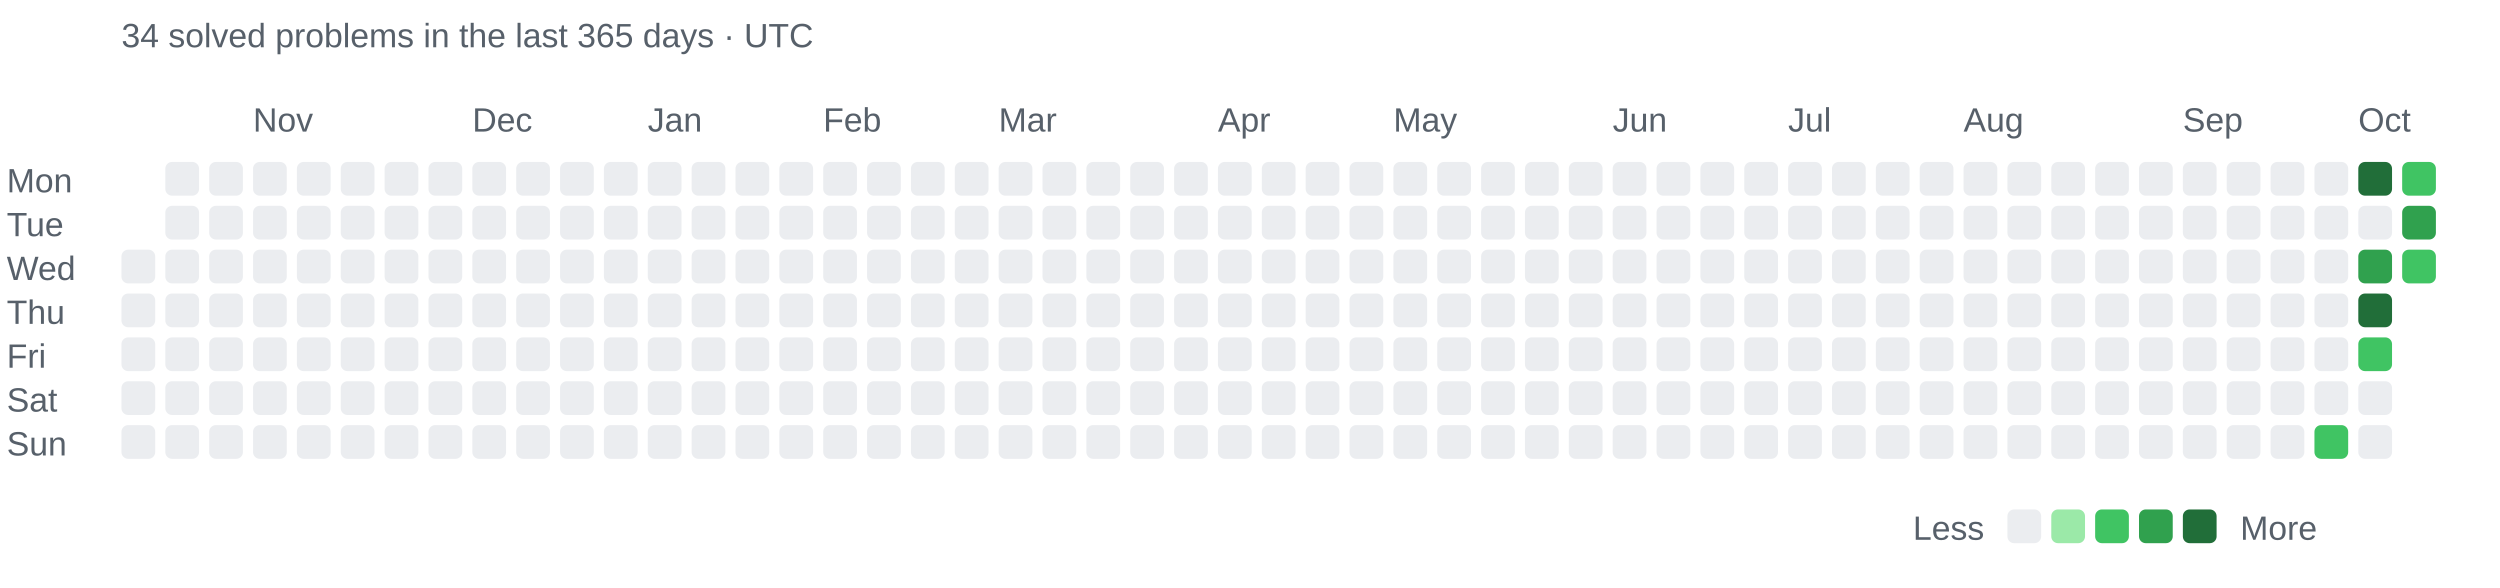
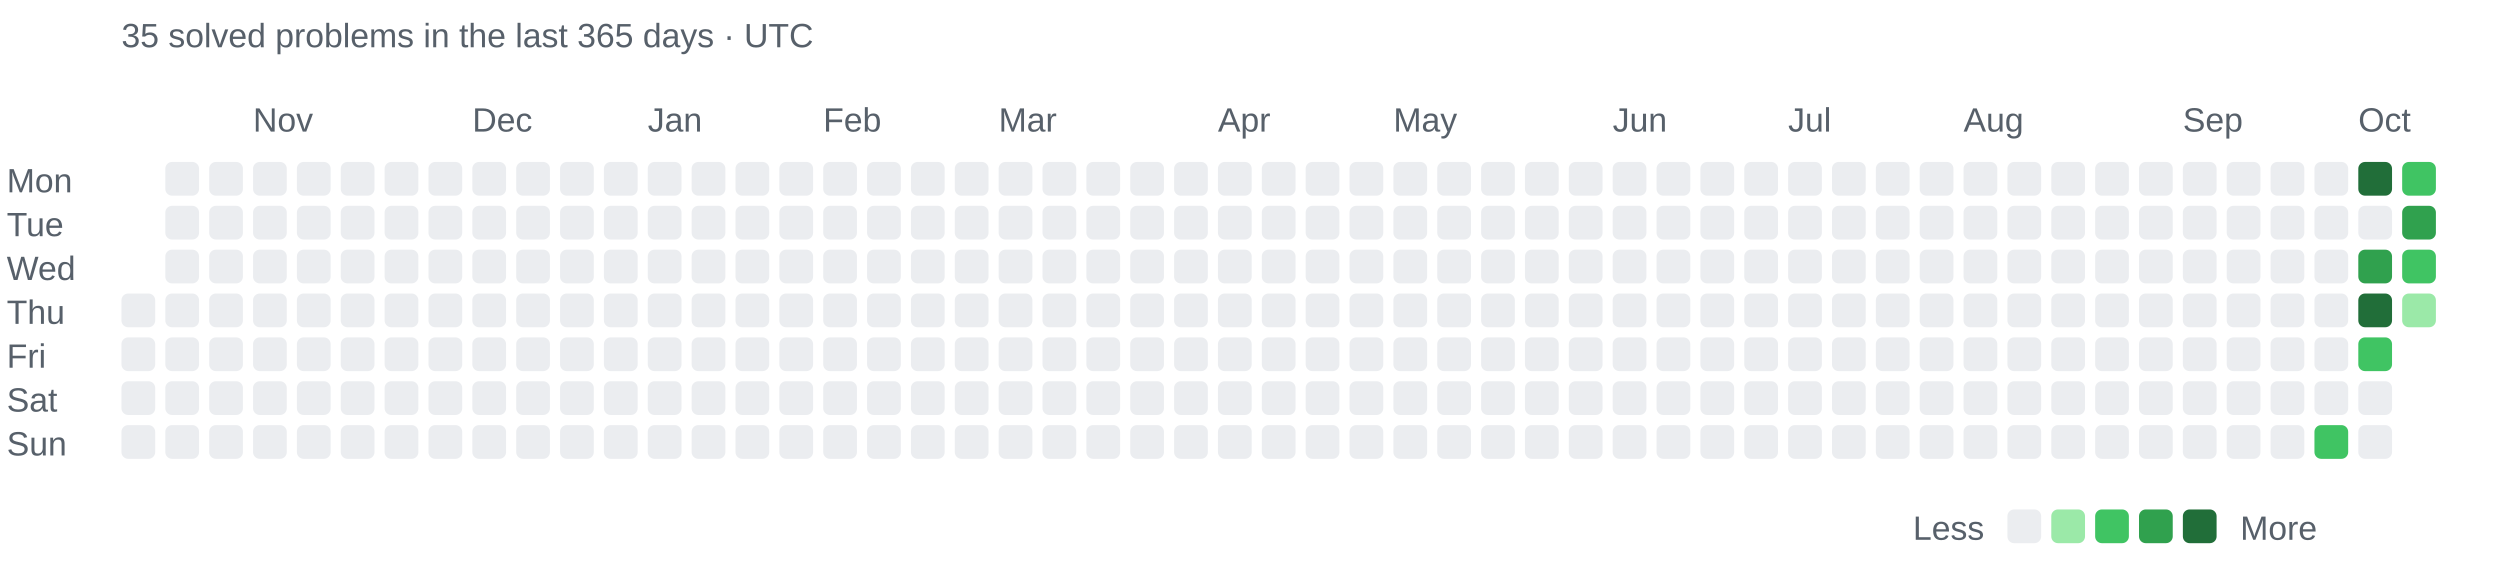
<svg xmlns="http://www.w3.org/2000/svg" width="741" height="174" viewBox="0 0 741 174" role="img" aria-labelledby="title description">
  <g font-family="Arial, sans-serif" font-size="10" fill="#57606a">
-     <text x="36" y="14">34 solved problems in the last 365 days · UTC</text>
+     <text x="36" y="14">35 solved problems in the last 365 days · UTC</text>
    <text x="2" y="57">Mon</text>
    <text x="2" y="70">Tue</text>
    <text x="2" y="83">Wed</text>
    <text x="2" y="96">Thu</text>
    <text x="2" y="109">Fri</text>
    <text x="2" y="122">Sat</text>
    <text x="2" y="135">Sun</text>
-     <rect x="36" y="74" width="10" height="10" rx="2" fill="#ebedf0" data-date="2025-10-08" data-count="0" />
    <rect x="36" y="87" width="10" height="10" rx="2" fill="#ebedf0" data-date="2025-10-09" data-count="0" />
    <rect x="36" y="100" width="10" height="10" rx="2" fill="#ebedf0" data-date="2025-10-10" data-count="0" />
    <rect x="36" y="113" width="10" height="10" rx="2" fill="#ebedf0" data-date="2025-10-11" data-count="0" />
    <rect x="36" y="126" width="10" height="10" rx="2" fill="#ebedf0" data-date="2025-10-12" data-count="0" />
    <rect x="49" y="48" width="10" height="10" rx="2" fill="#ebedf0" data-date="2025-10-13" data-count="0" />
    <rect x="49" y="61" width="10" height="10" rx="2" fill="#ebedf0" data-date="2025-10-14" data-count="0" />
    <rect x="49" y="74" width="10" height="10" rx="2" fill="#ebedf0" data-date="2025-10-15" data-count="0" />
    <rect x="49" y="87" width="10" height="10" rx="2" fill="#ebedf0" data-date="2025-10-16" data-count="0" />
    <rect x="49" y="100" width="10" height="10" rx="2" fill="#ebedf0" data-date="2025-10-17" data-count="0" />
    <rect x="49" y="113" width="10" height="10" rx="2" fill="#ebedf0" data-date="2025-10-18" data-count="0" />
    <rect x="49" y="126" width="10" height="10" rx="2" fill="#ebedf0" data-date="2025-10-19" data-count="0" />
    <rect x="62" y="48" width="10" height="10" rx="2" fill="#ebedf0" data-date="2025-10-20" data-count="0" />
    <rect x="62" y="61" width="10" height="10" rx="2" fill="#ebedf0" data-date="2025-10-21" data-count="0" />
    <rect x="62" y="74" width="10" height="10" rx="2" fill="#ebedf0" data-date="2025-10-22" data-count="0" />
    <rect x="62" y="87" width="10" height="10" rx="2" fill="#ebedf0" data-date="2025-10-23" data-count="0" />
    <rect x="62" y="100" width="10" height="10" rx="2" fill="#ebedf0" data-date="2025-10-24" data-count="0" />
    <rect x="62" y="113" width="10" height="10" rx="2" fill="#ebedf0" data-date="2025-10-25" data-count="0" />
    <rect x="62" y="126" width="10" height="10" rx="2" fill="#ebedf0" data-date="2025-10-26" data-count="0" />
    <rect x="75" y="48" width="10" height="10" rx="2" fill="#ebedf0" data-date="2025-10-27" data-count="0" />
    <rect x="75" y="61" width="10" height="10" rx="2" fill="#ebedf0" data-date="2025-10-28" data-count="0" />
    <rect x="75" y="74" width="10" height="10" rx="2" fill="#ebedf0" data-date="2025-10-29" data-count="0" />
    <rect x="75" y="87" width="10" height="10" rx="2" fill="#ebedf0" data-date="2025-10-30" data-count="0" />
    <rect x="75" y="100" width="10" height="10" rx="2" fill="#ebedf0" data-date="2025-10-31" data-count="0" />
    <text x="75" y="39">Nov</text>
    <rect x="75" y="113" width="10" height="10" rx="2" fill="#ebedf0" data-date="2025-11-01" data-count="0" />
    <rect x="75" y="126" width="10" height="10" rx="2" fill="#ebedf0" data-date="2025-11-02" data-count="0" />
    <rect x="88" y="48" width="10" height="10" rx="2" fill="#ebedf0" data-date="2025-11-03" data-count="0" />
    <rect x="88" y="61" width="10" height="10" rx="2" fill="#ebedf0" data-date="2025-11-04" data-count="0" />
    <rect x="88" y="74" width="10" height="10" rx="2" fill="#ebedf0" data-date="2025-11-05" data-count="0" />
    <rect x="88" y="87" width="10" height="10" rx="2" fill="#ebedf0" data-date="2025-11-06" data-count="0" />
    <rect x="88" y="100" width="10" height="10" rx="2" fill="#ebedf0" data-date="2025-11-07" data-count="0" />
    <rect x="88" y="113" width="10" height="10" rx="2" fill="#ebedf0" data-date="2025-11-08" data-count="0" />
    <rect x="88" y="126" width="10" height="10" rx="2" fill="#ebedf0" data-date="2025-11-09" data-count="0" />
    <rect x="101" y="48" width="10" height="10" rx="2" fill="#ebedf0" data-date="2025-11-10" data-count="0" />
    <rect x="101" y="61" width="10" height="10" rx="2" fill="#ebedf0" data-date="2025-11-11" data-count="0" />
    <rect x="101" y="74" width="10" height="10" rx="2" fill="#ebedf0" data-date="2025-11-12" data-count="0" />
    <rect x="101" y="87" width="10" height="10" rx="2" fill="#ebedf0" data-date="2025-11-13" data-count="0" />
    <rect x="101" y="100" width="10" height="10" rx="2" fill="#ebedf0" data-date="2025-11-14" data-count="0" />
    <rect x="101" y="113" width="10" height="10" rx="2" fill="#ebedf0" data-date="2025-11-15" data-count="0" />
    <rect x="101" y="126" width="10" height="10" rx="2" fill="#ebedf0" data-date="2025-11-16" data-count="0" />
    <rect x="114" y="48" width="10" height="10" rx="2" fill="#ebedf0" data-date="2025-11-17" data-count="0" />
    <rect x="114" y="61" width="10" height="10" rx="2" fill="#ebedf0" data-date="2025-11-18" data-count="0" />
    <rect x="114" y="74" width="10" height="10" rx="2" fill="#ebedf0" data-date="2025-11-19" data-count="0" />
    <rect x="114" y="87" width="10" height="10" rx="2" fill="#ebedf0" data-date="2025-11-20" data-count="0" />
    <rect x="114" y="100" width="10" height="10" rx="2" fill="#ebedf0" data-date="2025-11-21" data-count="0" />
    <rect x="114" y="113" width="10" height="10" rx="2" fill="#ebedf0" data-date="2025-11-22" data-count="0" />
    <rect x="114" y="126" width="10" height="10" rx="2" fill="#ebedf0" data-date="2025-11-23" data-count="0" />
    <rect x="127" y="48" width="10" height="10" rx="2" fill="#ebedf0" data-date="2025-11-24" data-count="0" />
    <rect x="127" y="61" width="10" height="10" rx="2" fill="#ebedf0" data-date="2025-11-25" data-count="0" />
    <rect x="127" y="74" width="10" height="10" rx="2" fill="#ebedf0" data-date="2025-11-26" data-count="0" />
    <rect x="127" y="87" width="10" height="10" rx="2" fill="#ebedf0" data-date="2025-11-27" data-count="0" />
    <rect x="127" y="100" width="10" height="10" rx="2" fill="#ebedf0" data-date="2025-11-28" data-count="0" />
    <rect x="127" y="113" width="10" height="10" rx="2" fill="#ebedf0" data-date="2025-11-29" data-count="0" />
    <rect x="127" y="126" width="10" height="10" rx="2" fill="#ebedf0" data-date="2025-11-30" data-count="0" />
    <text x="140" y="39">Dec</text>
    <rect x="140" y="48" width="10" height="10" rx="2" fill="#ebedf0" data-date="2025-12-01" data-count="0" />
    <rect x="140" y="61" width="10" height="10" rx="2" fill="#ebedf0" data-date="2025-12-02" data-count="0" />
    <rect x="140" y="74" width="10" height="10" rx="2" fill="#ebedf0" data-date="2025-12-03" data-count="0" />
    <rect x="140" y="87" width="10" height="10" rx="2" fill="#ebedf0" data-date="2025-12-04" data-count="0" />
    <rect x="140" y="100" width="10" height="10" rx="2" fill="#ebedf0" data-date="2025-12-05" data-count="0" />
    <rect x="140" y="113" width="10" height="10" rx="2" fill="#ebedf0" data-date="2025-12-06" data-count="0" />
    <rect x="140" y="126" width="10" height="10" rx="2" fill="#ebedf0" data-date="2025-12-07" data-count="0" />
    <rect x="153" y="48" width="10" height="10" rx="2" fill="#ebedf0" data-date="2025-12-08" data-count="0" />
    <rect x="153" y="61" width="10" height="10" rx="2" fill="#ebedf0" data-date="2025-12-09" data-count="0" />
    <rect x="153" y="74" width="10" height="10" rx="2" fill="#ebedf0" data-date="2025-12-10" data-count="0" />
    <rect x="153" y="87" width="10" height="10" rx="2" fill="#ebedf0" data-date="2025-12-11" data-count="0" />
    <rect x="153" y="100" width="10" height="10" rx="2" fill="#ebedf0" data-date="2025-12-12" data-count="0" />
    <rect x="153" y="113" width="10" height="10" rx="2" fill="#ebedf0" data-date="2025-12-13" data-count="0" />
    <rect x="153" y="126" width="10" height="10" rx="2" fill="#ebedf0" data-date="2025-12-14" data-count="0" />
    <rect x="166" y="48" width="10" height="10" rx="2" fill="#ebedf0" data-date="2025-12-15" data-count="0" />
    <rect x="166" y="61" width="10" height="10" rx="2" fill="#ebedf0" data-date="2025-12-16" data-count="0" />
    <rect x="166" y="74" width="10" height="10" rx="2" fill="#ebedf0" data-date="2025-12-17" data-count="0" />
    <rect x="166" y="87" width="10" height="10" rx="2" fill="#ebedf0" data-date="2025-12-18" data-count="0" />
    <rect x="166" y="100" width="10" height="10" rx="2" fill="#ebedf0" data-date="2025-12-19" data-count="0" />
    <rect x="166" y="113" width="10" height="10" rx="2" fill="#ebedf0" data-date="2025-12-20" data-count="0" />
    <rect x="166" y="126" width="10" height="10" rx="2" fill="#ebedf0" data-date="2025-12-21" data-count="0" />
    <rect x="179" y="48" width="10" height="10" rx="2" fill="#ebedf0" data-date="2025-12-22" data-count="0" />
    <rect x="179" y="61" width="10" height="10" rx="2" fill="#ebedf0" data-date="2025-12-23" data-count="0" />
    <rect x="179" y="74" width="10" height="10" rx="2" fill="#ebedf0" data-date="2025-12-24" data-count="0" />
    <rect x="179" y="87" width="10" height="10" rx="2" fill="#ebedf0" data-date="2025-12-25" data-count="0" />
    <rect x="179" y="100" width="10" height="10" rx="2" fill="#ebedf0" data-date="2025-12-26" data-count="0" />
    <rect x="179" y="113" width="10" height="10" rx="2" fill="#ebedf0" data-date="2025-12-27" data-count="0" />
    <rect x="179" y="126" width="10" height="10" rx="2" fill="#ebedf0" data-date="2025-12-28" data-count="0" />
    <rect x="192" y="48" width="10" height="10" rx="2" fill="#ebedf0" data-date="2025-12-29" data-count="0" />
    <rect x="192" y="61" width="10" height="10" rx="2" fill="#ebedf0" data-date="2025-12-30" data-count="0" />
    <rect x="192" y="74" width="10" height="10" rx="2" fill="#ebedf0" data-date="2025-12-31" data-count="0" />
    <text x="192" y="39">Jan</text>
    <rect x="192" y="87" width="10" height="10" rx="2" fill="#ebedf0" data-date="2026-01-01" data-count="0" />
    <rect x="192" y="100" width="10" height="10" rx="2" fill="#ebedf0" data-date="2026-01-02" data-count="0" />
    <rect x="192" y="113" width="10" height="10" rx="2" fill="#ebedf0" data-date="2026-01-03" data-count="0" />
    <rect x="192" y="126" width="10" height="10" rx="2" fill="#ebedf0" data-date="2026-01-04" data-count="0" />
    <rect x="205" y="48" width="10" height="10" rx="2" fill="#ebedf0" data-date="2026-01-05" data-count="0" />
    <rect x="205" y="61" width="10" height="10" rx="2" fill="#ebedf0" data-date="2026-01-06" data-count="0" />
    <rect x="205" y="74" width="10" height="10" rx="2" fill="#ebedf0" data-date="2026-01-07" data-count="0" />
    <rect x="205" y="87" width="10" height="10" rx="2" fill="#ebedf0" data-date="2026-01-08" data-count="0" />
    <rect x="205" y="100" width="10" height="10" rx="2" fill="#ebedf0" data-date="2026-01-09" data-count="0" />
    <rect x="205" y="113" width="10" height="10" rx="2" fill="#ebedf0" data-date="2026-01-10" data-count="0" />
    <rect x="205" y="126" width="10" height="10" rx="2" fill="#ebedf0" data-date="2026-01-11" data-count="0" />
    <rect x="218" y="48" width="10" height="10" rx="2" fill="#ebedf0" data-date="2026-01-12" data-count="0" />
    <rect x="218" y="61" width="10" height="10" rx="2" fill="#ebedf0" data-date="2026-01-13" data-count="0" />
    <rect x="218" y="74" width="10" height="10" rx="2" fill="#ebedf0" data-date="2026-01-14" data-count="0" />
    <rect x="218" y="87" width="10" height="10" rx="2" fill="#ebedf0" data-date="2026-01-15" data-count="0" />
    <rect x="218" y="100" width="10" height="10" rx="2" fill="#ebedf0" data-date="2026-01-16" data-count="0" />
    <rect x="218" y="113" width="10" height="10" rx="2" fill="#ebedf0" data-date="2026-01-17" data-count="0" />
    <rect x="218" y="126" width="10" height="10" rx="2" fill="#ebedf0" data-date="2026-01-18" data-count="0" />
    <rect x="231" y="48" width="10" height="10" rx="2" fill="#ebedf0" data-date="2026-01-19" data-count="0" />
    <rect x="231" y="61" width="10" height="10" rx="2" fill="#ebedf0" data-date="2026-01-20" data-count="0" />
    <rect x="231" y="74" width="10" height="10" rx="2" fill="#ebedf0" data-date="2026-01-21" data-count="0" />
    <rect x="231" y="87" width="10" height="10" rx="2" fill="#ebedf0" data-date="2026-01-22" data-count="0" />
    <rect x="231" y="100" width="10" height="10" rx="2" fill="#ebedf0" data-date="2026-01-23" data-count="0" />
    <rect x="231" y="113" width="10" height="10" rx="2" fill="#ebedf0" data-date="2026-01-24" data-count="0" />
    <rect x="231" y="126" width="10" height="10" rx="2" fill="#ebedf0" data-date="2026-01-25" data-count="0" />
    <rect x="244" y="48" width="10" height="10" rx="2" fill="#ebedf0" data-date="2026-01-26" data-count="0" />
    <rect x="244" y="61" width="10" height="10" rx="2" fill="#ebedf0" data-date="2026-01-27" data-count="0" />
    <rect x="244" y="74" width="10" height="10" rx="2" fill="#ebedf0" data-date="2026-01-28" data-count="0" />
    <rect x="244" y="87" width="10" height="10" rx="2" fill="#ebedf0" data-date="2026-01-29" data-count="0" />
    <rect x="244" y="100" width="10" height="10" rx="2" fill="#ebedf0" data-date="2026-01-30" data-count="0" />
    <rect x="244" y="113" width="10" height="10" rx="2" fill="#ebedf0" data-date="2026-01-31" data-count="0" />
    <text x="244" y="39">Feb</text>
    <rect x="244" y="126" width="10" height="10" rx="2" fill="#ebedf0" data-date="2026-02-01" data-count="0" />
    <rect x="257" y="48" width="10" height="10" rx="2" fill="#ebedf0" data-date="2026-02-02" data-count="0" />
    <rect x="257" y="61" width="10" height="10" rx="2" fill="#ebedf0" data-date="2026-02-03" data-count="0" />
    <rect x="257" y="74" width="10" height="10" rx="2" fill="#ebedf0" data-date="2026-02-04" data-count="0" />
    <rect x="257" y="87" width="10" height="10" rx="2" fill="#ebedf0" data-date="2026-02-05" data-count="0" />
    <rect x="257" y="100" width="10" height="10" rx="2" fill="#ebedf0" data-date="2026-02-06" data-count="0" />
    <rect x="257" y="113" width="10" height="10" rx="2" fill="#ebedf0" data-date="2026-02-07" data-count="0" />
    <rect x="257" y="126" width="10" height="10" rx="2" fill="#ebedf0" data-date="2026-02-08" data-count="0" />
    <rect x="270" y="48" width="10" height="10" rx="2" fill="#ebedf0" data-date="2026-02-09" data-count="0" />
    <rect x="270" y="61" width="10" height="10" rx="2" fill="#ebedf0" data-date="2026-02-10" data-count="0" />
    <rect x="270" y="74" width="10" height="10" rx="2" fill="#ebedf0" data-date="2026-02-11" data-count="0" />
    <rect x="270" y="87" width="10" height="10" rx="2" fill="#ebedf0" data-date="2026-02-12" data-count="0" />
    <rect x="270" y="100" width="10" height="10" rx="2" fill="#ebedf0" data-date="2026-02-13" data-count="0" />
    <rect x="270" y="113" width="10" height="10" rx="2" fill="#ebedf0" data-date="2026-02-14" data-count="0" />
    <rect x="270" y="126" width="10" height="10" rx="2" fill="#ebedf0" data-date="2026-02-15" data-count="0" />
    <rect x="283" y="48" width="10" height="10" rx="2" fill="#ebedf0" data-date="2026-02-16" data-count="0" />
    <rect x="283" y="61" width="10" height="10" rx="2" fill="#ebedf0" data-date="2026-02-17" data-count="0" />
    <rect x="283" y="74" width="10" height="10" rx="2" fill="#ebedf0" data-date="2026-02-18" data-count="0" />
    <rect x="283" y="87" width="10" height="10" rx="2" fill="#ebedf0" data-date="2026-02-19" data-count="0" />
    <rect x="283" y="100" width="10" height="10" rx="2" fill="#ebedf0" data-date="2026-02-20" data-count="0" />
    <rect x="283" y="113" width="10" height="10" rx="2" fill="#ebedf0" data-date="2026-02-21" data-count="0" />
    <rect x="283" y="126" width="10" height="10" rx="2" fill="#ebedf0" data-date="2026-02-22" data-count="0" />
    <rect x="296" y="48" width="10" height="10" rx="2" fill="#ebedf0" data-date="2026-02-23" data-count="0" />
    <rect x="296" y="61" width="10" height="10" rx="2" fill="#ebedf0" data-date="2026-02-24" data-count="0" />
    <rect x="296" y="74" width="10" height="10" rx="2" fill="#ebedf0" data-date="2026-02-25" data-count="0" />
    <rect x="296" y="87" width="10" height="10" rx="2" fill="#ebedf0" data-date="2026-02-26" data-count="0" />
    <rect x="296" y="100" width="10" height="10" rx="2" fill="#ebedf0" data-date="2026-02-27" data-count="0" />
    <rect x="296" y="113" width="10" height="10" rx="2" fill="#ebedf0" data-date="2026-02-28" data-count="0" />
    <text x="296" y="39">Mar</text>
    <rect x="296" y="126" width="10" height="10" rx="2" fill="#ebedf0" data-date="2026-03-01" data-count="0" />
    <rect x="309" y="48" width="10" height="10" rx="2" fill="#ebedf0" data-date="2026-03-02" data-count="0" />
    <rect x="309" y="61" width="10" height="10" rx="2" fill="#ebedf0" data-date="2026-03-03" data-count="0" />
    <rect x="309" y="74" width="10" height="10" rx="2" fill="#ebedf0" data-date="2026-03-04" data-count="0" />
    <rect x="309" y="87" width="10" height="10" rx="2" fill="#ebedf0" data-date="2026-03-05" data-count="0" />
    <rect x="309" y="100" width="10" height="10" rx="2" fill="#ebedf0" data-date="2026-03-06" data-count="0" />
    <rect x="309" y="113" width="10" height="10" rx="2" fill="#ebedf0" data-date="2026-03-07" data-count="0" />
    <rect x="309" y="126" width="10" height="10" rx="2" fill="#ebedf0" data-date="2026-03-08" data-count="0" />
    <rect x="322" y="48" width="10" height="10" rx="2" fill="#ebedf0" data-date="2026-03-09" data-count="0" />
    <rect x="322" y="61" width="10" height="10" rx="2" fill="#ebedf0" data-date="2026-03-10" data-count="0" />
    <rect x="322" y="74" width="10" height="10" rx="2" fill="#ebedf0" data-date="2026-03-11" data-count="0" />
    <rect x="322" y="87" width="10" height="10" rx="2" fill="#ebedf0" data-date="2026-03-12" data-count="0" />
    <rect x="322" y="100" width="10" height="10" rx="2" fill="#ebedf0" data-date="2026-03-13" data-count="0" />
    <rect x="322" y="113" width="10" height="10" rx="2" fill="#ebedf0" data-date="2026-03-14" data-count="0" />
    <rect x="322" y="126" width="10" height="10" rx="2" fill="#ebedf0" data-date="2026-03-15" data-count="0" />
    <rect x="335" y="48" width="10" height="10" rx="2" fill="#ebedf0" data-date="2026-03-16" data-count="0" />
    <rect x="335" y="61" width="10" height="10" rx="2" fill="#ebedf0" data-date="2026-03-17" data-count="0" />
    <rect x="335" y="74" width="10" height="10" rx="2" fill="#ebedf0" data-date="2026-03-18" data-count="0" />
    <rect x="335" y="87" width="10" height="10" rx="2" fill="#ebedf0" data-date="2026-03-19" data-count="0" />
    <rect x="335" y="100" width="10" height="10" rx="2" fill="#ebedf0" data-date="2026-03-20" data-count="0" />
    <rect x="335" y="113" width="10" height="10" rx="2" fill="#ebedf0" data-date="2026-03-21" data-count="0" />
    <rect x="335" y="126" width="10" height="10" rx="2" fill="#ebedf0" data-date="2026-03-22" data-count="0" />
    <rect x="348" y="48" width="10" height="10" rx="2" fill="#ebedf0" data-date="2026-03-23" data-count="0" />
    <rect x="348" y="61" width="10" height="10" rx="2" fill="#ebedf0" data-date="2026-03-24" data-count="0" />
    <rect x="348" y="74" width="10" height="10" rx="2" fill="#ebedf0" data-date="2026-03-25" data-count="0" />
    <rect x="348" y="87" width="10" height="10" rx="2" fill="#ebedf0" data-date="2026-03-26" data-count="0" />
    <rect x="348" y="100" width="10" height="10" rx="2" fill="#ebedf0" data-date="2026-03-27" data-count="0" />
    <rect x="348" y="113" width="10" height="10" rx="2" fill="#ebedf0" data-date="2026-03-28" data-count="0" />
    <rect x="348" y="126" width="10" height="10" rx="2" fill="#ebedf0" data-date="2026-03-29" data-count="0" />
    <rect x="361" y="48" width="10" height="10" rx="2" fill="#ebedf0" data-date="2026-03-30" data-count="0" />
    <rect x="361" y="61" width="10" height="10" rx="2" fill="#ebedf0" data-date="2026-03-31" data-count="0" />
    <text x="361" y="39">Apr</text>
    <rect x="361" y="74" width="10" height="10" rx="2" fill="#ebedf0" data-date="2026-04-01" data-count="0" />
    <rect x="361" y="87" width="10" height="10" rx="2" fill="#ebedf0" data-date="2026-04-02" data-count="0" />
    <rect x="361" y="100" width="10" height="10" rx="2" fill="#ebedf0" data-date="2026-04-03" data-count="0" />
    <rect x="361" y="113" width="10" height="10" rx="2" fill="#ebedf0" data-date="2026-04-04" data-count="0" />
    <rect x="361" y="126" width="10" height="10" rx="2" fill="#ebedf0" data-date="2026-04-05" data-count="0" />
    <rect x="374" y="48" width="10" height="10" rx="2" fill="#ebedf0" data-date="2026-04-06" data-count="0" />
    <rect x="374" y="61" width="10" height="10" rx="2" fill="#ebedf0" data-date="2026-04-07" data-count="0" />
    <rect x="374" y="74" width="10" height="10" rx="2" fill="#ebedf0" data-date="2026-04-08" data-count="0" />
    <rect x="374" y="87" width="10" height="10" rx="2" fill="#ebedf0" data-date="2026-04-09" data-count="0" />
    <rect x="374" y="100" width="10" height="10" rx="2" fill="#ebedf0" data-date="2026-04-10" data-count="0" />
    <rect x="374" y="113" width="10" height="10" rx="2" fill="#ebedf0" data-date="2026-04-11" data-count="0" />
    <rect x="374" y="126" width="10" height="10" rx="2" fill="#ebedf0" data-date="2026-04-12" data-count="0" />
    <rect x="387" y="48" width="10" height="10" rx="2" fill="#ebedf0" data-date="2026-04-13" data-count="0" />
    <rect x="387" y="61" width="10" height="10" rx="2" fill="#ebedf0" data-date="2026-04-14" data-count="0" />
    <rect x="387" y="74" width="10" height="10" rx="2" fill="#ebedf0" data-date="2026-04-15" data-count="0" />
    <rect x="387" y="87" width="10" height="10" rx="2" fill="#ebedf0" data-date="2026-04-16" data-count="0" />
    <rect x="387" y="100" width="10" height="10" rx="2" fill="#ebedf0" data-date="2026-04-17" data-count="0" />
    <rect x="387" y="113" width="10" height="10" rx="2" fill="#ebedf0" data-date="2026-04-18" data-count="0" />
    <rect x="387" y="126" width="10" height="10" rx="2" fill="#ebedf0" data-date="2026-04-19" data-count="0" />
    <rect x="400" y="48" width="10" height="10" rx="2" fill="#ebedf0" data-date="2026-04-20" data-count="0" />
    <rect x="400" y="61" width="10" height="10" rx="2" fill="#ebedf0" data-date="2026-04-21" data-count="0" />
    <rect x="400" y="74" width="10" height="10" rx="2" fill="#ebedf0" data-date="2026-04-22" data-count="0" />
    <rect x="400" y="87" width="10" height="10" rx="2" fill="#ebedf0" data-date="2026-04-23" data-count="0" />
    <rect x="400" y="100" width="10" height="10" rx="2" fill="#ebedf0" data-date="2026-04-24" data-count="0" />
    <rect x="400" y="113" width="10" height="10" rx="2" fill="#ebedf0" data-date="2026-04-25" data-count="0" />
    <rect x="400" y="126" width="10" height="10" rx="2" fill="#ebedf0" data-date="2026-04-26" data-count="0" />
    <rect x="413" y="48" width="10" height="10" rx="2" fill="#ebedf0" data-date="2026-04-27" data-count="0" />
    <rect x="413" y="61" width="10" height="10" rx="2" fill="#ebedf0" data-date="2026-04-28" data-count="0" />
    <rect x="413" y="74" width="10" height="10" rx="2" fill="#ebedf0" data-date="2026-04-29" data-count="0" />
    <rect x="413" y="87" width="10" height="10" rx="2" fill="#ebedf0" data-date="2026-04-30" data-count="0" />
    <text x="413" y="39">May</text>
    <rect x="413" y="100" width="10" height="10" rx="2" fill="#ebedf0" data-date="2026-05-01" data-count="0" />
    <rect x="413" y="113" width="10" height="10" rx="2" fill="#ebedf0" data-date="2026-05-02" data-count="0" />
    <rect x="413" y="126" width="10" height="10" rx="2" fill="#ebedf0" data-date="2026-05-03" data-count="0" />
    <rect x="426" y="48" width="10" height="10" rx="2" fill="#ebedf0" data-date="2026-05-04" data-count="0" />
    <rect x="426" y="61" width="10" height="10" rx="2" fill="#ebedf0" data-date="2026-05-05" data-count="0" />
    <rect x="426" y="74" width="10" height="10" rx="2" fill="#ebedf0" data-date="2026-05-06" data-count="0" />
    <rect x="426" y="87" width="10" height="10" rx="2" fill="#ebedf0" data-date="2026-05-07" data-count="0" />
    <rect x="426" y="100" width="10" height="10" rx="2" fill="#ebedf0" data-date="2026-05-08" data-count="0" />
    <rect x="426" y="113" width="10" height="10" rx="2" fill="#ebedf0" data-date="2026-05-09" data-count="0" />
    <rect x="426" y="126" width="10" height="10" rx="2" fill="#ebedf0" data-date="2026-05-10" data-count="0" />
    <rect x="439" y="48" width="10" height="10" rx="2" fill="#ebedf0" data-date="2026-05-11" data-count="0" />
    <rect x="439" y="61" width="10" height="10" rx="2" fill="#ebedf0" data-date="2026-05-12" data-count="0" />
    <rect x="439" y="74" width="10" height="10" rx="2" fill="#ebedf0" data-date="2026-05-13" data-count="0" />
    <rect x="439" y="87" width="10" height="10" rx="2" fill="#ebedf0" data-date="2026-05-14" data-count="0" />
    <rect x="439" y="100" width="10" height="10" rx="2" fill="#ebedf0" data-date="2026-05-15" data-count="0" />
    <rect x="439" y="113" width="10" height="10" rx="2" fill="#ebedf0" data-date="2026-05-16" data-count="0" />
    <rect x="439" y="126" width="10" height="10" rx="2" fill="#ebedf0" data-date="2026-05-17" data-count="0" />
    <rect x="452" y="48" width="10" height="10" rx="2" fill="#ebedf0" data-date="2026-05-18" data-count="0" />
    <rect x="452" y="61" width="10" height="10" rx="2" fill="#ebedf0" data-date="2026-05-19" data-count="0" />
    <rect x="452" y="74" width="10" height="10" rx="2" fill="#ebedf0" data-date="2026-05-20" data-count="0" />
    <rect x="452" y="87" width="10" height="10" rx="2" fill="#ebedf0" data-date="2026-05-21" data-count="0" />
    <rect x="452" y="100" width="10" height="10" rx="2" fill="#ebedf0" data-date="2026-05-22" data-count="0" />
    <rect x="452" y="113" width="10" height="10" rx="2" fill="#ebedf0" data-date="2026-05-23" data-count="0" />
    <rect x="452" y="126" width="10" height="10" rx="2" fill="#ebedf0" data-date="2026-05-24" data-count="0" />
    <rect x="465" y="48" width="10" height="10" rx="2" fill="#ebedf0" data-date="2026-05-25" data-count="0" />
    <rect x="465" y="61" width="10" height="10" rx="2" fill="#ebedf0" data-date="2026-05-26" data-count="0" />
    <rect x="465" y="74" width="10" height="10" rx="2" fill="#ebedf0" data-date="2026-05-27" data-count="0" />
    <rect x="465" y="87" width="10" height="10" rx="2" fill="#ebedf0" data-date="2026-05-28" data-count="0" />
    <rect x="465" y="100" width="10" height="10" rx="2" fill="#ebedf0" data-date="2026-05-29" data-count="0" />
    <rect x="465" y="113" width="10" height="10" rx="2" fill="#ebedf0" data-date="2026-05-30" data-count="0" />
    <rect x="465" y="126" width="10" height="10" rx="2" fill="#ebedf0" data-date="2026-05-31" data-count="0" />
    <text x="478" y="39">Jun</text>
    <rect x="478" y="48" width="10" height="10" rx="2" fill="#ebedf0" data-date="2026-06-01" data-count="0" />
    <rect x="478" y="61" width="10" height="10" rx="2" fill="#ebedf0" data-date="2026-06-02" data-count="0" />
    <rect x="478" y="74" width="10" height="10" rx="2" fill="#ebedf0" data-date="2026-06-03" data-count="0" />
    <rect x="478" y="87" width="10" height="10" rx="2" fill="#ebedf0" data-date="2026-06-04" data-count="0" />
    <rect x="478" y="100" width="10" height="10" rx="2" fill="#ebedf0" data-date="2026-06-05" data-count="0" />
    <rect x="478" y="113" width="10" height="10" rx="2" fill="#ebedf0" data-date="2026-06-06" data-count="0" />
    <rect x="478" y="126" width="10" height="10" rx="2" fill="#ebedf0" data-date="2026-06-07" data-count="0" />
    <rect x="491" y="48" width="10" height="10" rx="2" fill="#ebedf0" data-date="2026-06-08" data-count="0" />
    <rect x="491" y="61" width="10" height="10" rx="2" fill="#ebedf0" data-date="2026-06-09" data-count="0" />
    <rect x="491" y="74" width="10" height="10" rx="2" fill="#ebedf0" data-date="2026-06-10" data-count="0" />
    <rect x="491" y="87" width="10" height="10" rx="2" fill="#ebedf0" data-date="2026-06-11" data-count="0" />
    <rect x="491" y="100" width="10" height="10" rx="2" fill="#ebedf0" data-date="2026-06-12" data-count="0" />
    <rect x="491" y="113" width="10" height="10" rx="2" fill="#ebedf0" data-date="2026-06-13" data-count="0" />
    <rect x="491" y="126" width="10" height="10" rx="2" fill="#ebedf0" data-date="2026-06-14" data-count="0" />
    <rect x="504" y="48" width="10" height="10" rx="2" fill="#ebedf0" data-date="2026-06-15" data-count="0" />
    <rect x="504" y="61" width="10" height="10" rx="2" fill="#ebedf0" data-date="2026-06-16" data-count="0" />
    <rect x="504" y="74" width="10" height="10" rx="2" fill="#ebedf0" data-date="2026-06-17" data-count="0" />
    <rect x="504" y="87" width="10" height="10" rx="2" fill="#ebedf0" data-date="2026-06-18" data-count="0" />
    <rect x="504" y="100" width="10" height="10" rx="2" fill="#ebedf0" data-date="2026-06-19" data-count="0" />
    <rect x="504" y="113" width="10" height="10" rx="2" fill="#ebedf0" data-date="2026-06-20" data-count="0" />
    <rect x="504" y="126" width="10" height="10" rx="2" fill="#ebedf0" data-date="2026-06-21" data-count="0" />
    <rect x="517" y="48" width="10" height="10" rx="2" fill="#ebedf0" data-date="2026-06-22" data-count="0" />
    <rect x="517" y="61" width="10" height="10" rx="2" fill="#ebedf0" data-date="2026-06-23" data-count="0" />
    <rect x="517" y="74" width="10" height="10" rx="2" fill="#ebedf0" data-date="2026-06-24" data-count="0" />
    <rect x="517" y="87" width="10" height="10" rx="2" fill="#ebedf0" data-date="2026-06-25" data-count="0" />
    <rect x="517" y="100" width="10" height="10" rx="2" fill="#ebedf0" data-date="2026-06-26" data-count="0" />
    <rect x="517" y="113" width="10" height="10" rx="2" fill="#ebedf0" data-date="2026-06-27" data-count="0" />
    <rect x="517" y="126" width="10" height="10" rx="2" fill="#ebedf0" data-date="2026-06-28" data-count="0" />
    <rect x="530" y="48" width="10" height="10" rx="2" fill="#ebedf0" data-date="2026-06-29" data-count="0" />
    <rect x="530" y="61" width="10" height="10" rx="2" fill="#ebedf0" data-date="2026-06-30" data-count="0" />
    <text x="530" y="39">Jul</text>
    <rect x="530" y="74" width="10" height="10" rx="2" fill="#ebedf0" data-date="2026-07-01" data-count="0" />
    <rect x="530" y="87" width="10" height="10" rx="2" fill="#ebedf0" data-date="2026-07-02" data-count="0" />
    <rect x="530" y="100" width="10" height="10" rx="2" fill="#ebedf0" data-date="2026-07-03" data-count="0" />
    <rect x="530" y="113" width="10" height="10" rx="2" fill="#ebedf0" data-date="2026-07-04" data-count="0" />
    <rect x="530" y="126" width="10" height="10" rx="2" fill="#ebedf0" data-date="2026-07-05" data-count="0" />
    <rect x="543" y="48" width="10" height="10" rx="2" fill="#ebedf0" data-date="2026-07-06" data-count="0" />
    <rect x="543" y="61" width="10" height="10" rx="2" fill="#ebedf0" data-date="2026-07-07" data-count="0" />
    <rect x="543" y="74" width="10" height="10" rx="2" fill="#ebedf0" data-date="2026-07-08" data-count="0" />
    <rect x="543" y="87" width="10" height="10" rx="2" fill="#ebedf0" data-date="2026-07-09" data-count="0" />
    <rect x="543" y="100" width="10" height="10" rx="2" fill="#ebedf0" data-date="2026-07-10" data-count="0" />
    <rect x="543" y="113" width="10" height="10" rx="2" fill="#ebedf0" data-date="2026-07-11" data-count="0" />
    <rect x="543" y="126" width="10" height="10" rx="2" fill="#ebedf0" data-date="2026-07-12" data-count="0" />
    <rect x="556" y="48" width="10" height="10" rx="2" fill="#ebedf0" data-date="2026-07-13" data-count="0" />
    <rect x="556" y="61" width="10" height="10" rx="2" fill="#ebedf0" data-date="2026-07-14" data-count="0" />
    <rect x="556" y="74" width="10" height="10" rx="2" fill="#ebedf0" data-date="2026-07-15" data-count="0" />
    <rect x="556" y="87" width="10" height="10" rx="2" fill="#ebedf0" data-date="2026-07-16" data-count="0" />
    <rect x="556" y="100" width="10" height="10" rx="2" fill="#ebedf0" data-date="2026-07-17" data-count="0" />
    <rect x="556" y="113" width="10" height="10" rx="2" fill="#ebedf0" data-date="2026-07-18" data-count="0" />
    <rect x="556" y="126" width="10" height="10" rx="2" fill="#ebedf0" data-date="2026-07-19" data-count="0" />
    <rect x="569" y="48" width="10" height="10" rx="2" fill="#ebedf0" data-date="2026-07-20" data-count="0" />
    <rect x="569" y="61" width="10" height="10" rx="2" fill="#ebedf0" data-date="2026-07-21" data-count="0" />
    <rect x="569" y="74" width="10" height="10" rx="2" fill="#ebedf0" data-date="2026-07-22" data-count="0" />
    <rect x="569" y="87" width="10" height="10" rx="2" fill="#ebedf0" data-date="2026-07-23" data-count="0" />
    <rect x="569" y="100" width="10" height="10" rx="2" fill="#ebedf0" data-date="2026-07-24" data-count="0" />
    <rect x="569" y="113" width="10" height="10" rx="2" fill="#ebedf0" data-date="2026-07-25" data-count="0" />
    <rect x="569" y="126" width="10" height="10" rx="2" fill="#ebedf0" data-date="2026-07-26" data-count="0" />
    <rect x="582" y="48" width="10" height="10" rx="2" fill="#ebedf0" data-date="2026-07-27" data-count="0" />
    <rect x="582" y="61" width="10" height="10" rx="2" fill="#ebedf0" data-date="2026-07-28" data-count="0" />
    <rect x="582" y="74" width="10" height="10" rx="2" fill="#ebedf0" data-date="2026-07-29" data-count="0" />
    <rect x="582" y="87" width="10" height="10" rx="2" fill="#ebedf0" data-date="2026-07-30" data-count="0" />
    <rect x="582" y="100" width="10" height="10" rx="2" fill="#ebedf0" data-date="2026-07-31" data-count="0" />
    <text x="582" y="39">Aug</text>
    <rect x="582" y="113" width="10" height="10" rx="2" fill="#ebedf0" data-date="2026-08-01" data-count="0" />
    <rect x="582" y="126" width="10" height="10" rx="2" fill="#ebedf0" data-date="2026-08-02" data-count="0" />
    <rect x="595" y="48" width="10" height="10" rx="2" fill="#ebedf0" data-date="2026-08-03" data-count="0" />
    <rect x="595" y="61" width="10" height="10" rx="2" fill="#ebedf0" data-date="2026-08-04" data-count="0" />
    <rect x="595" y="74" width="10" height="10" rx="2" fill="#ebedf0" data-date="2026-08-05" data-count="0" />
    <rect x="595" y="87" width="10" height="10" rx="2" fill="#ebedf0" data-date="2026-08-06" data-count="0" />
    <rect x="595" y="100" width="10" height="10" rx="2" fill="#ebedf0" data-date="2026-08-07" data-count="0" />
    <rect x="595" y="113" width="10" height="10" rx="2" fill="#ebedf0" data-date="2026-08-08" data-count="0" />
    <rect x="595" y="126" width="10" height="10" rx="2" fill="#ebedf0" data-date="2026-08-09" data-count="0" />
    <rect x="608" y="48" width="10" height="10" rx="2" fill="#ebedf0" data-date="2026-08-10" data-count="0" />
    <rect x="608" y="61" width="10" height="10" rx="2" fill="#ebedf0" data-date="2026-08-11" data-count="0" />
    <rect x="608" y="74" width="10" height="10" rx="2" fill="#ebedf0" data-date="2026-08-12" data-count="0" />
    <rect x="608" y="87" width="10" height="10" rx="2" fill="#ebedf0" data-date="2026-08-13" data-count="0" />
    <rect x="608" y="100" width="10" height="10" rx="2" fill="#ebedf0" data-date="2026-08-14" data-count="0" />
    <rect x="608" y="113" width="10" height="10" rx="2" fill="#ebedf0" data-date="2026-08-15" data-count="0" />
    <rect x="608" y="126" width="10" height="10" rx="2" fill="#ebedf0" data-date="2026-08-16" data-count="0" />
    <rect x="621" y="48" width="10" height="10" rx="2" fill="#ebedf0" data-date="2026-08-17" data-count="0" />
    <rect x="621" y="61" width="10" height="10" rx="2" fill="#ebedf0" data-date="2026-08-18" data-count="0" />
    <rect x="621" y="74" width="10" height="10" rx="2" fill="#ebedf0" data-date="2026-08-19" data-count="0" />
    <rect x="621" y="87" width="10" height="10" rx="2" fill="#ebedf0" data-date="2026-08-20" data-count="0" />
    <rect x="621" y="100" width="10" height="10" rx="2" fill="#ebedf0" data-date="2026-08-21" data-count="0" />
    <rect x="621" y="113" width="10" height="10" rx="2" fill="#ebedf0" data-date="2026-08-22" data-count="0" />
    <rect x="621" y="126" width="10" height="10" rx="2" fill="#ebedf0" data-date="2026-08-23" data-count="0" />
    <rect x="634" y="48" width="10" height="10" rx="2" fill="#ebedf0" data-date="2026-08-24" data-count="0" />
    <rect x="634" y="61" width="10" height="10" rx="2" fill="#ebedf0" data-date="2026-08-25" data-count="0" />
    <rect x="634" y="74" width="10" height="10" rx="2" fill="#ebedf0" data-date="2026-08-26" data-count="0" />
    <rect x="634" y="87" width="10" height="10" rx="2" fill="#ebedf0" data-date="2026-08-27" data-count="0" />
    <rect x="634" y="100" width="10" height="10" rx="2" fill="#ebedf0" data-date="2026-08-28" data-count="0" />
    <rect x="634" y="113" width="10" height="10" rx="2" fill="#ebedf0" data-date="2026-08-29" data-count="0" />
    <rect x="634" y="126" width="10" height="10" rx="2" fill="#ebedf0" data-date="2026-08-30" data-count="0" />
    <rect x="647" y="48" width="10" height="10" rx="2" fill="#ebedf0" data-date="2026-08-31" data-count="0" />
    <text x="647" y="39">Sep</text>
    <rect x="647" y="61" width="10" height="10" rx="2" fill="#ebedf0" data-date="2026-09-01" data-count="0" />
    <rect x="647" y="74" width="10" height="10" rx="2" fill="#ebedf0" data-date="2026-09-02" data-count="0" />
    <rect x="647" y="87" width="10" height="10" rx="2" fill="#ebedf0" data-date="2026-09-03" data-count="0" />
    <rect x="647" y="100" width="10" height="10" rx="2" fill="#ebedf0" data-date="2026-09-04" data-count="0" />
    <rect x="647" y="113" width="10" height="10" rx="2" fill="#ebedf0" data-date="2026-09-05" data-count="0" />
    <rect x="647" y="126" width="10" height="10" rx="2" fill="#ebedf0" data-date="2026-09-06" data-count="0" />
    <rect x="660" y="48" width="10" height="10" rx="2" fill="#ebedf0" data-date="2026-09-07" data-count="0" />
    <rect x="660" y="61" width="10" height="10" rx="2" fill="#ebedf0" data-date="2026-09-08" data-count="0" />
    <rect x="660" y="74" width="10" height="10" rx="2" fill="#ebedf0" data-date="2026-09-09" data-count="0" />
    <rect x="660" y="87" width="10" height="10" rx="2" fill="#ebedf0" data-date="2026-09-10" data-count="0" />
    <rect x="660" y="100" width="10" height="10" rx="2" fill="#ebedf0" data-date="2026-09-11" data-count="0" />
    <rect x="660" y="113" width="10" height="10" rx="2" fill="#ebedf0" data-date="2026-09-12" data-count="0" />
    <rect x="660" y="126" width="10" height="10" rx="2" fill="#ebedf0" data-date="2026-09-13" data-count="0" />
    <rect x="673" y="48" width="10" height="10" rx="2" fill="#ebedf0" data-date="2026-09-14" data-count="0" />
    <rect x="673" y="61" width="10" height="10" rx="2" fill="#ebedf0" data-date="2026-09-15" data-count="0" />
    <rect x="673" y="74" width="10" height="10" rx="2" fill="#ebedf0" data-date="2026-09-16" data-count="0" />
    <rect x="673" y="87" width="10" height="10" rx="2" fill="#ebedf0" data-date="2026-09-17" data-count="0" />
    <rect x="673" y="100" width="10" height="10" rx="2" fill="#ebedf0" data-date="2026-09-18" data-count="0" />
    <rect x="673" y="113" width="10" height="10" rx="2" fill="#ebedf0" data-date="2026-09-19" data-count="0" />
    <rect x="673" y="126" width="10" height="10" rx="2" fill="#ebedf0" data-date="2026-09-20" data-count="0" />
    <rect x="686" y="48" width="10" height="10" rx="2" fill="#ebedf0" data-date="2026-09-21" data-count="0" />
    <rect x="686" y="61" width="10" height="10" rx="2" fill="#ebedf0" data-date="2026-09-22" data-count="0" />
    <rect x="686" y="74" width="10" height="10" rx="2" fill="#ebedf0" data-date="2026-09-23" data-count="0" />
    <rect x="686" y="87" width="10" height="10" rx="2" fill="#ebedf0" data-date="2026-09-24" data-count="0" />
    <rect x="686" y="100" width="10" height="10" rx="2" fill="#ebedf0" data-date="2026-09-25" data-count="0" />
    <rect x="686" y="113" width="10" height="10" rx="2" fill="#ebedf0" data-date="2026-09-26" data-count="0" />
    <rect x="686" y="126" width="10" height="10" rx="2" fill="#40c463" data-date="2026-09-27" data-count="3" />
    <rect x="699" y="48" width="10" height="10" rx="2" fill="#216e39" data-date="2026-09-28" data-count="8" />
    <rect x="699" y="61" width="10" height="10" rx="2" fill="#ebedf0" data-date="2026-09-29" data-count="0" />
    <rect x="699" y="74" width="10" height="10" rx="2" fill="#30a14e" data-date="2026-09-30" data-count="4" />
    <text x="699" y="39">Oct</text>
    <rect x="699" y="87" width="10" height="10" rx="2" fill="#216e39" data-date="2026-10-01" data-count="8" />
    <rect x="699" y="100" width="10" height="10" rx="2" fill="#40c463" data-date="2026-10-02" data-count="3" />
    <rect x="699" y="113" width="10" height="10" rx="2" fill="#ebedf0" data-date="2026-10-03" data-count="0" />
    <rect x="699" y="126" width="10" height="10" rx="2" fill="#ebedf0" data-date="2026-10-04" data-count="0" />
    <rect x="712" y="48" width="10" height="10" rx="2" fill="#40c463" data-date="2026-10-05" data-count="2" />
    <rect x="712" y="61" width="10" height="10" rx="2" fill="#30a14e" data-date="2026-10-06" data-count="4" />
    <rect x="712" y="74" width="10" height="10" rx="2" fill="#40c463" data-date="2026-10-07" data-count="2" />
+     <rect x="712" y="87" width="10" height="10" rx="2" fill="#9be9a8" data-date="2026-10-08" data-count="1" />
    <text x="567" y="160">Less</text>
    <rect x="595" y="151" width="10" height="10" rx="2" fill="#ebedf0" />
    <rect x="608" y="151" width="10" height="10" rx="2" fill="#9be9a8" />
    <rect x="621" y="151" width="10" height="10" rx="2" fill="#40c463" />
    <rect x="634" y="151" width="10" height="10" rx="2" fill="#30a14e" />
    <rect x="647" y="151" width="10" height="10" rx="2" fill="#216e39" />
    <text x="664" y="160">More</text>
  </g>
</svg>
